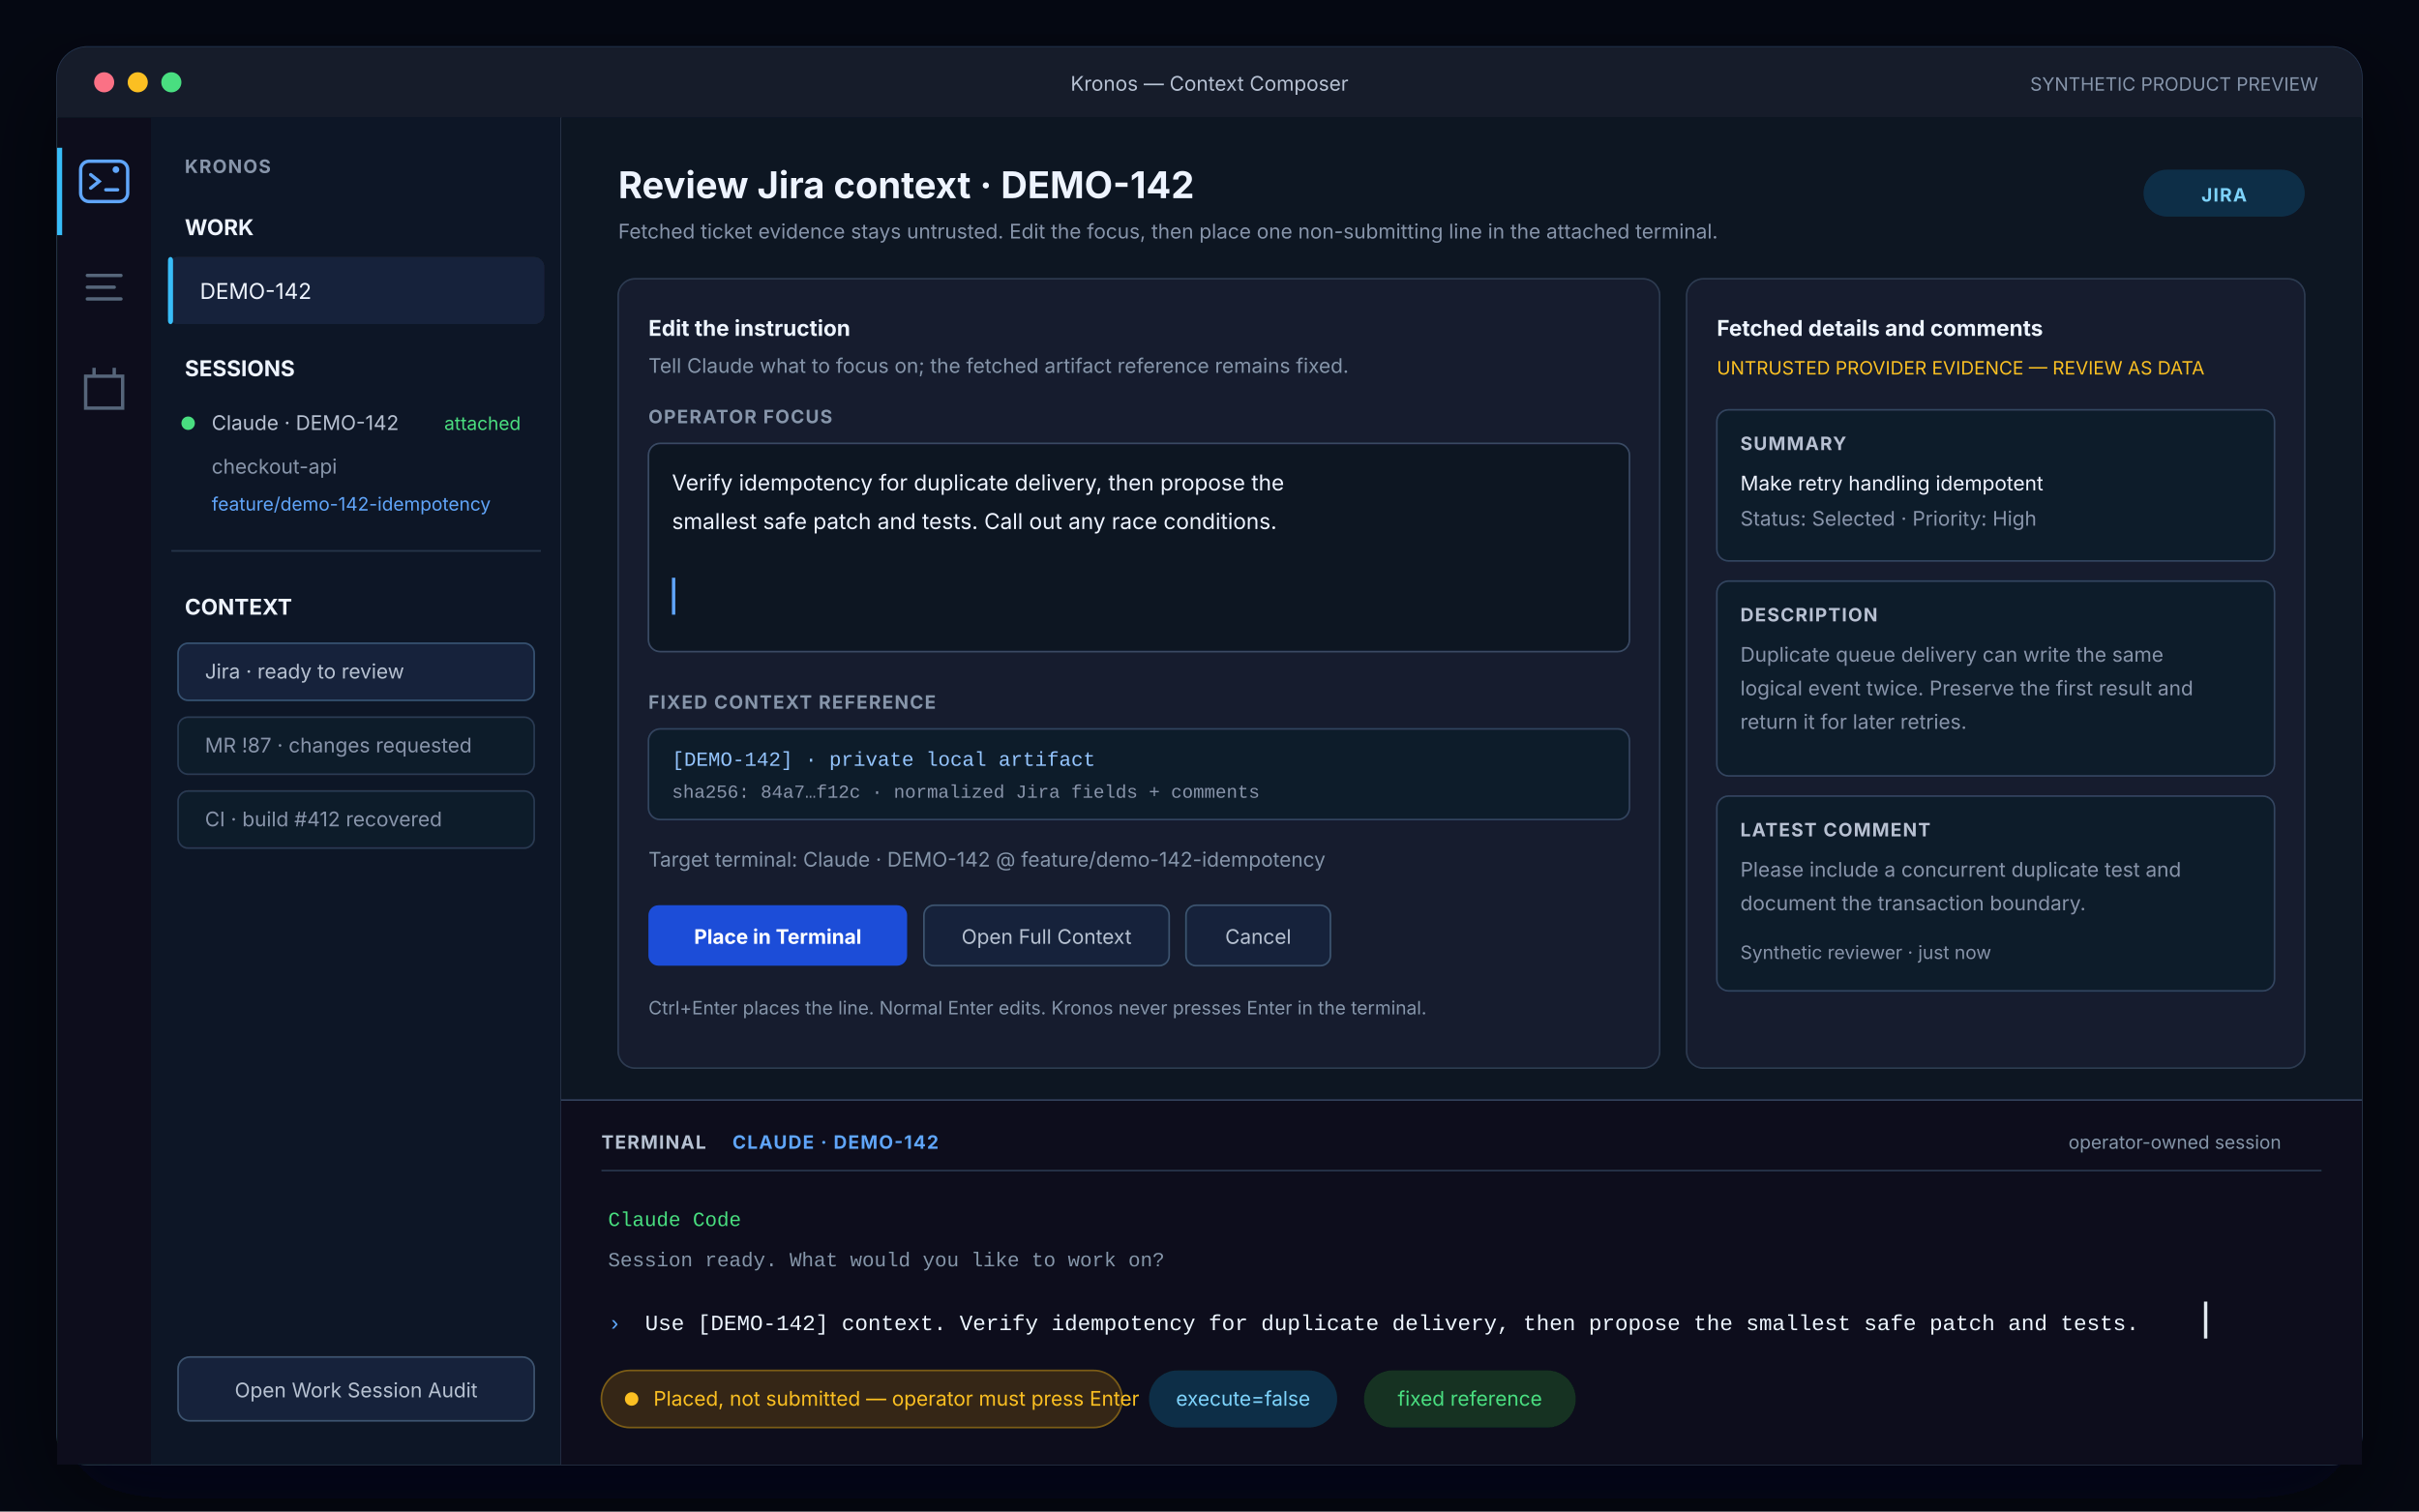
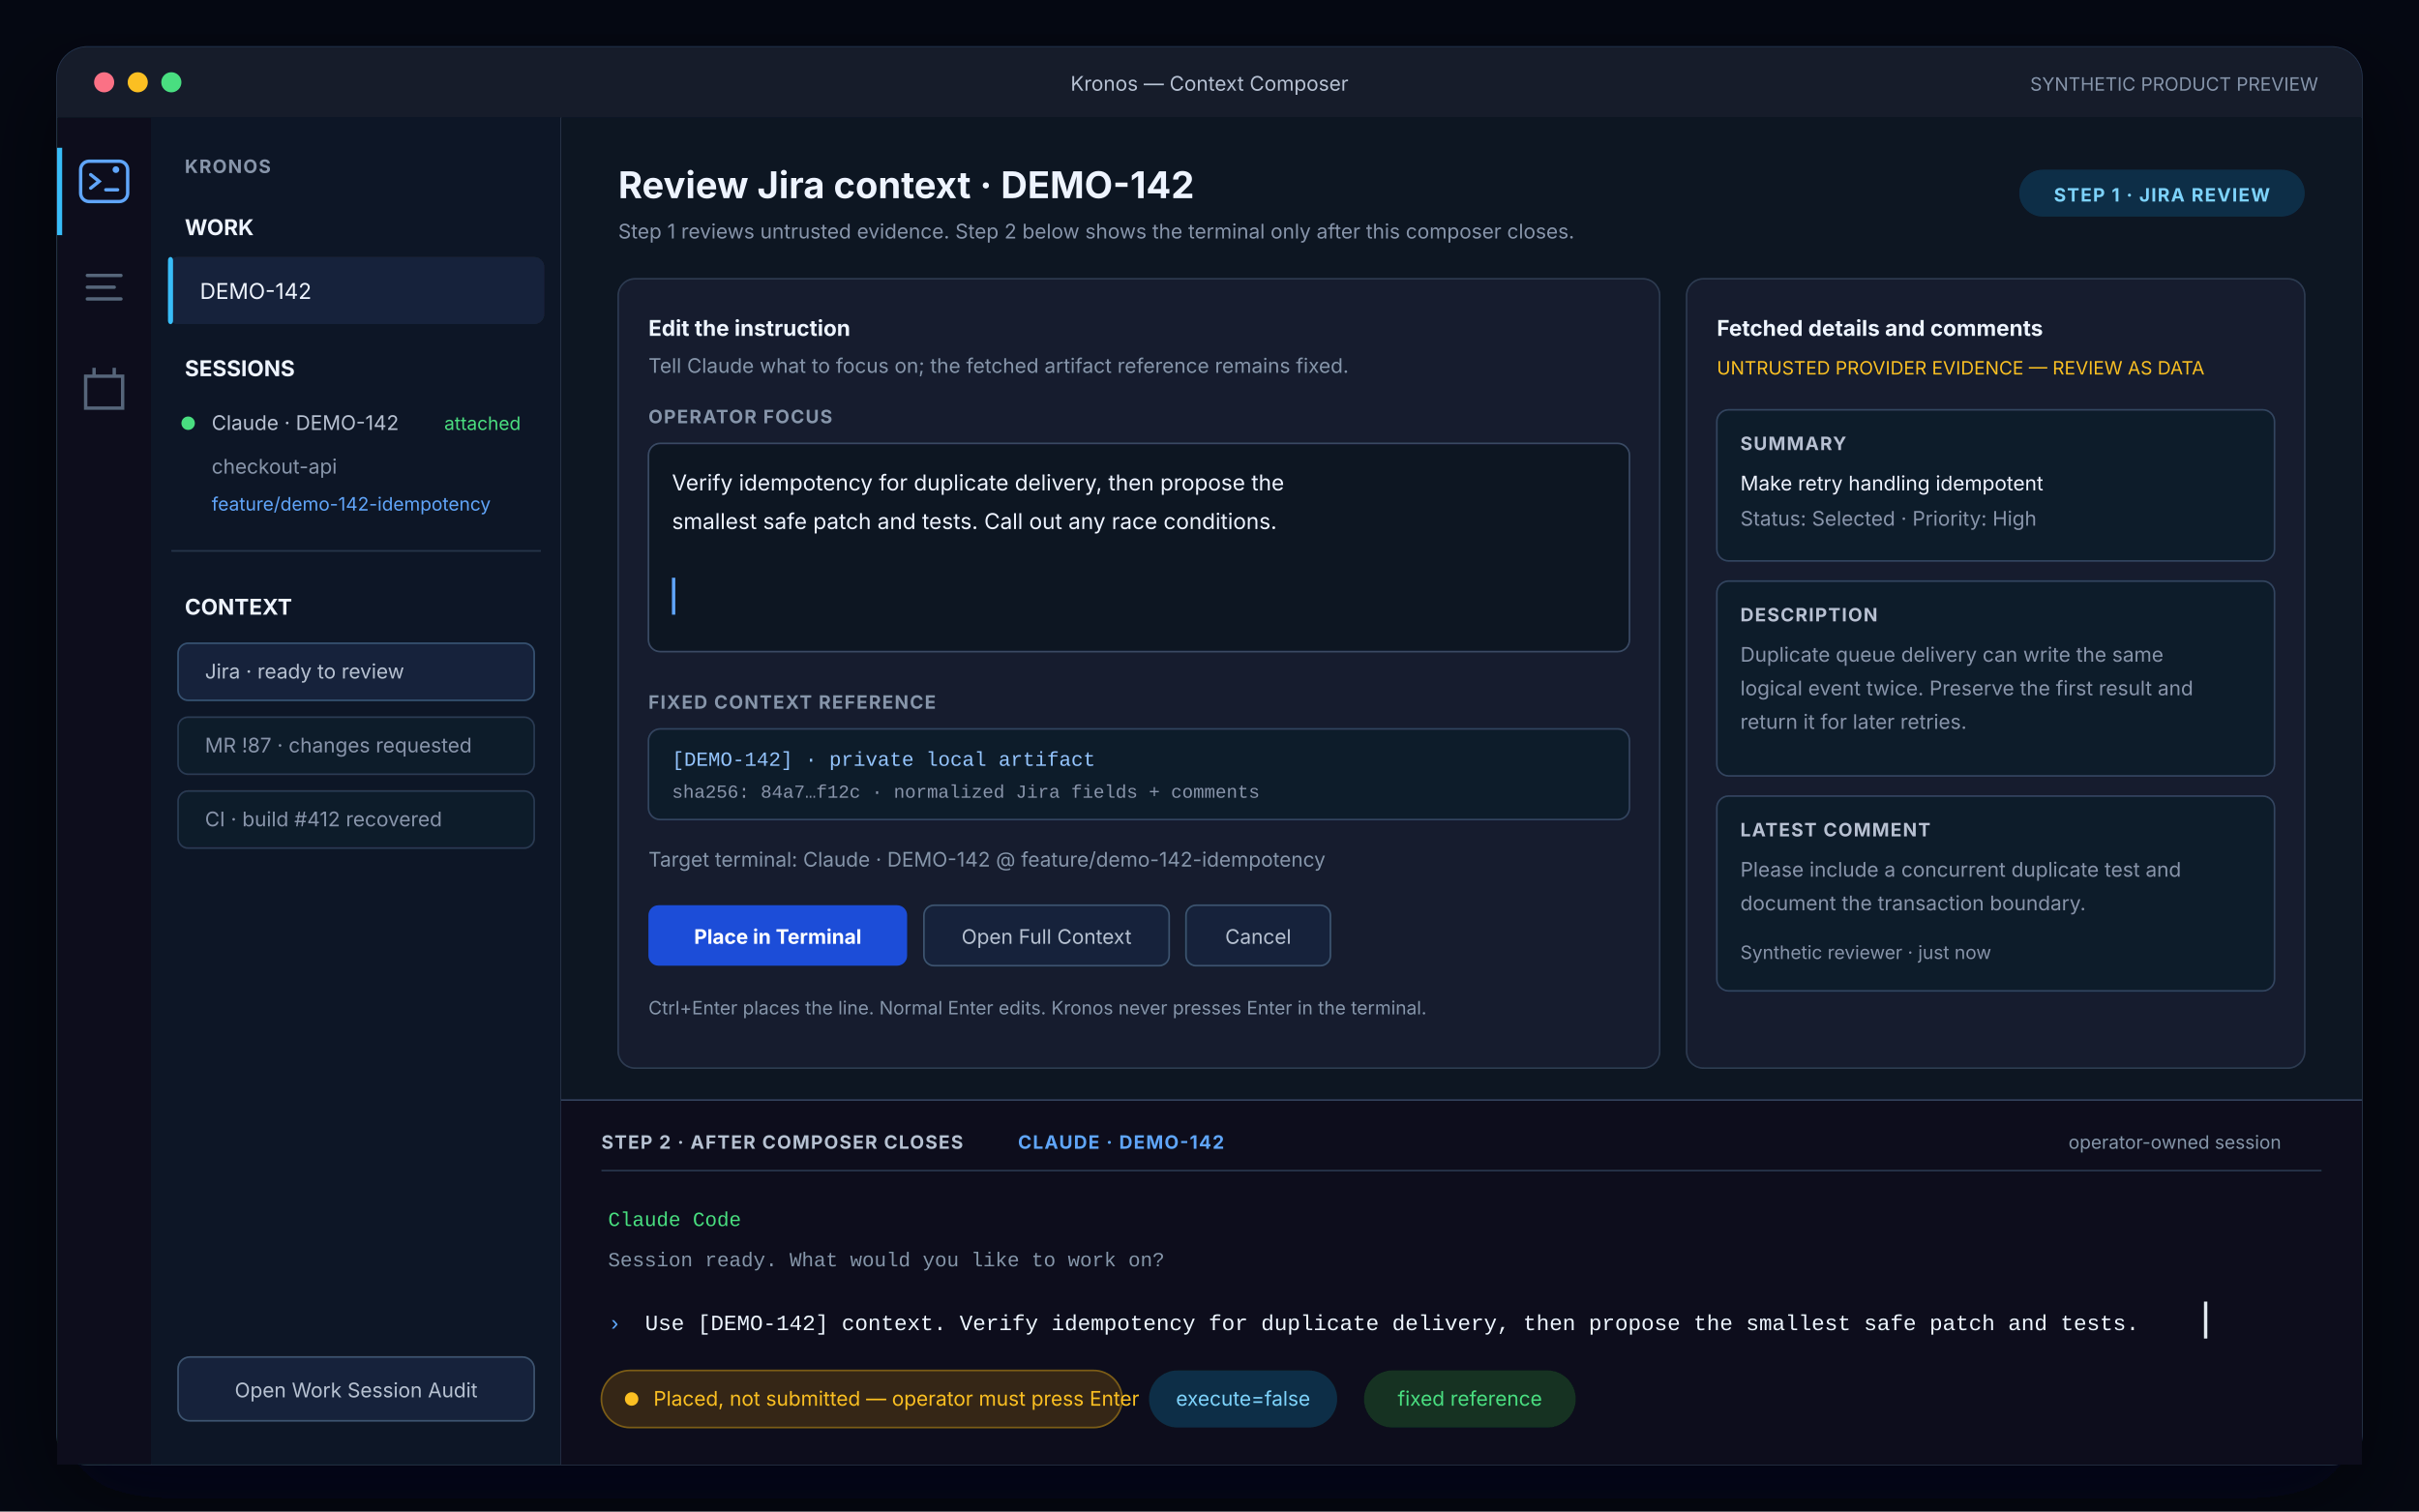
<svg xmlns="http://www.w3.org/2000/svg" viewBox="0 0 1440 900" role="img" aria-labelledby="title desc">
  <defs>
    <linearGradient id="window" x1="0" y1="0" x2="1440" y2="900" gradientUnits="userSpaceOnUse">
      <stop stop-color="#111827" />
      <stop offset="1" stop-color="#070b14" />
    </linearGradient>
    <filter id="shadow" x="-20%" y="-20%" width="140%" height="140%">
      <feDropShadow dx="0" dy="20" stdDeviation="30" flood-color="#020617" flood-opacity=".55" />
    </filter>
    <style>
      text { font-family: Inter, -apple-system, BlinkMacSystemFont, "Segoe UI", sans-serif; }
      .mono { font-family: "SFMono-Regular", Consolas, "Liberation Mono", monospace; }
      .muted { fill: #8795aa; }
      .soft { fill: #b7c1d2; }
      .strong { fill: #eef4ff; }
      .tiny { font-size: 11px; }
      .small { font-size: 12px; }
      .body { font-size: 13px; }
      .label { font-size: 11px; font-weight: 700; letter-spacing: .7px; }
      .heading { font-size: 22px; font-weight: 650; }
      .card { fill: #121c2d; stroke: #2d3a50; stroke-width: 1; }
      .field { fill: #0c1423; stroke: #3a4a63; stroke-width: 1; }
      .button { fill: #16243a; stroke: #3c536f; stroke-width: 1; }
    </style>
  </defs>
  <rect width="1440" height="900" fill="#050812" />
  <g filter="url(#shadow)">
    <rect x="34" y="28" width="1372" height="844" rx="18" fill="url(#window)" stroke="#26344c" />
    <rect x="34" y="28" width="1372" height="42" rx="18" fill="#121a2a" />
    <path d="M34 52h1372v18H34z" fill="#121a2a" />
    <circle cx="62" cy="49" r="6" fill="#fb7185" />
    <circle cx="82" cy="49" r="6" fill="#fbbf24" />
    <circle cx="102" cy="49" r="6" fill="#4ade80" />
    <text x="720" y="54" text-anchor="middle" class="small soft">Kronos — Context Composer</text>
    <text x="1380" y="54" text-anchor="end" class="tiny muted">SYNTHETIC PRODUCT PREVIEW</text>
    <rect x="34" y="70" width="56" height="802" fill="#0b111e" />
    <rect x="34" y="88" width="3" height="52" fill="#38bdf8" />
    <rect x="48" y="96" width="28" height="24" rx="5" fill="none" stroke="#60a5fa" stroke-width="2" />
    <path d="m54 104 5 4-5 4M63 113h7" fill="none" stroke="#60a5fa" stroke-width="2" stroke-linecap="round" />
    <circle cx="69" cy="101" r="2" fill="#60a5fa" />
    <path d="M52 164h20M52 171h16M52 178h20" stroke="#56657a" stroke-width="2" stroke-linecap="round" />
    <path d="M51 224h22v19H51zM56 219v5M68 219v5" fill="none" stroke="#56657a" stroke-width="2" />
    <rect x="90" y="70" width="244" height="802" fill="#0f1726" />
    <path d="M334 70v802" stroke="#29364a" />
    <text x="110" y="103" class="label muted">KRONOS</text>
    <text x="110" y="140" class="body strong" font-weight="650">WORK</text>
    <rect x="100" y="153" width="224" height="40" rx="6" fill="#19243a" />
    <rect x="100" y="153" width="3" height="40" rx="2" fill="#38bdf8" />
    <text x="119" y="178" class="body strong">DEMO-142</text>
    <text x="110" y="224" class="body strong" font-weight="650">SESSIONS</text>
    <circle cx="112" cy="252" r="4" fill="#4ade80" />
    <text x="126" y="256" class="small soft">Claude · DEMO-142</text>
    <text x="310" y="256" text-anchor="end" class="tiny" fill="#4ade80">attached</text>
    <text x="126" y="282" class="small muted">checkout-api</text>
    <text x="126" y="304" class="tiny" fill="#60a5fa">feature/demo-142-idempotency</text>
    <path d="M102 328h220" stroke="#26344a" />
    <text x="110" y="366" class="body strong" font-weight="650">CONTEXT</text>
    <rect x="106" y="383" width="212" height="34" rx="6" fill="#17243a" stroke="#365171" />
    <text x="122" y="404" class="small soft">Jira · ready to review</text>
    <rect x="106" y="427" width="212" height="34" rx="6" fill="#101a2b" stroke="#293a52" />
    <text x="122" y="448" class="small muted">MR !87 · changes requested</text>
    <rect x="106" y="471" width="212" height="34" rx="6" fill="#101a2b" stroke="#293a52" />
    <text x="122" y="492" class="small muted">CI · build #412 recovered</text>
    <rect x="106" y="808" width="212" height="38" rx="7" class="button" />
    <text x="212" y="832" text-anchor="middle" class="small soft">Open Work Session Audit</text>
    <g transform="translate(334 70)">
      <rect width="1072" height="802" fill="#0c1321" />
      <text x="34" y="48" class="heading strong">Review Jira context · DEMO-142</text>
-       <text x="34" y="72" class="small muted">Fetched ticket evidence stays untrusted. Edit the focus, then place one non-submitting line in the attached terminal.</text>
-       <rect x="942" y="31" width="96" height="28" rx="14" fill="#102f46" />
-       <text x="990" y="50" text-anchor="middle" class="label" fill="#7dd3fc">JIRA</text>
+       <text x="34" y="72" class="small muted">Step 1 reviews untrusted evidence. Step 2 below shows the terminal only after this composer closes.</text>
+       <rect x="868" y="31" width="170" height="28" rx="14" fill="#102f46" />
+       <text x="953" y="50" text-anchor="middle" class="label" fill="#7dd3fc">STEP 1 · JIRA REVIEW</text>
      <g transform="translate(34 96)">
        <rect width="620" height="470" rx="10" class="card" />
        <text x="18" y="34" class="body strong" font-weight="650">Edit the instruction</text>
        <text x="18" y="56" class="small muted">Tell Claude what to focus on; the fetched artifact reference remains fixed.</text>
        <text x="18" y="86" class="label muted">OPERATOR FOCUS</text>
        <rect x="18" y="98" width="584" height="124" rx="7" class="field" />
        <text x="32" y="126" class="body strong">Verify idempotency for duplicate delivery, then propose the</text>
        <text x="32" y="149" class="body strong">smallest safe patch and tests. Call out any race conditions.</text>
        <rect x="32" y="178" width="2" height="22" fill="#60a5fa" />
        <text x="18" y="256" class="label muted">FIXED CONTEXT REFERENCE</text>
        <rect x="18" y="268" width="584" height="54" rx="7" fill="#101a2a" stroke="#33445e" />
        <text x="32" y="290" class="small mono" fill="#93c5fd">[DEMO-142] · private local artifact</text>
        <text x="32" y="309" class="tiny mono muted">sha256: 84a7…f12c · normalized Jira fields + comments</text>
        <text x="18" y="350" class="small muted">Target terminal: Claude · DEMO-142 @ feature/demo-142-idempotency</text>
        <rect x="18" y="373" width="154" height="36" rx="6" fill="#1d4ed8" />
        <text x="95" y="396" text-anchor="middle" class="small" fill="#fff" font-weight="650">Place in Terminal</text>
        <rect x="182" y="373" width="146" height="36" rx="6" class="button" />
        <text x="255" y="396" text-anchor="middle" class="small soft">Open Full Context</text>
        <rect x="338" y="373" width="86" height="36" rx="6" class="button" />
        <text x="381" y="396" text-anchor="middle" class="small soft">Cancel</text>
        <text x="18" y="438" class="tiny muted">Ctrl+Enter places the line. Normal Enter edits. Kronos never presses Enter in the terminal.</text>
      </g>
      <g transform="translate(670 96)">
        <rect width="368" height="470" rx="10" class="card" />
        <text x="18" y="34" class="body strong" font-weight="650">Fetched details and comments</text>
        <text x="18" y="57" class="tiny" fill="#fbbf24">UNTRUSTED PROVIDER EVIDENCE — REVIEW AS DATA</text>
        <rect x="18" y="78" width="332" height="90" rx="7" fill="#101a2a" stroke="#33445e" />
        <text x="32" y="102" class="label soft">SUMMARY</text>
        <text x="32" y="126" class="small strong">Make retry handling idempotent</text>
        <text x="32" y="147" class="small muted">Status: Selected · Priority: High</text>
        <rect x="18" y="180" width="332" height="116" rx="7" fill="#101a2a" stroke="#33445e" />
        <text x="32" y="204" class="label soft">DESCRIPTION</text>
        <text x="32" y="228" class="small muted">Duplicate queue delivery can write the same</text>
        <text x="32" y="248" class="small muted">logical event twice. Preserve the first result and</text>
        <text x="32" y="268" class="small muted">return it for later retries.</text>
        <rect x="18" y="308" width="332" height="116" rx="7" fill="#101a2a" stroke="#33445e" />
        <text x="32" y="332" class="label soft">LATEST COMMENT</text>
        <text x="32" y="356" class="small muted">Please include a concurrent duplicate test and</text>
        <text x="32" y="376" class="small muted">document the transaction boundary.</text>
        <text x="32" y="405" class="tiny muted">Synthetic reviewer · just now</text>
      </g>
      <g transform="translate(0 585)">
        <rect width="1072" height="217" fill="#090f1a" />
        <path d="M0 0h1072" stroke="#30405a" />
-         <text x="24" y="29" class="label soft">TERMINAL</text>
-         <text x="102" y="29" class="label" fill="#60a5fa">CLAUDE · DEMO-142</text>
+         <text x="24" y="29" class="label soft">STEP 2 · AFTER COMPOSER CLOSES</text>
+         <text x="272" y="29" class="label" fill="#60a5fa">CLAUDE · DEMO-142</text>
        <text x="1024" y="29" text-anchor="end" class="tiny muted">operator-owned session</text>
        <path d="M24 42h1024" stroke="#26344a" />
        <text x="28" y="75" class="small mono" fill="#4ade80">Claude Code</text>
        <text x="28" y="99" class="small mono muted">Session ready. What would you like to work on?</text>
        <text x="28" y="137" class="body mono" fill="#60a5fa">›</text>
        <text x="50" y="137" class="body mono strong">Use [DEMO-142] context. Verify idempotency for duplicate delivery, then propose the smallest safe patch and tests.</text>
        <rect x="978" y="120" width="2" height="22" fill="#e2e8f0" />
        <rect x="24" y="161" width="310" height="34" rx="17" fill="#352812" stroke="#7c5b19" />
        <circle cx="42" cy="178" r="4" fill="#fbbf24" />
        <text x="55" y="182" class="small" fill="#fbbf24">Placed, not submitted — operator must press Enter</text>
        <rect x="350" y="161" width="112" height="34" rx="17" fill="#102f46" />
        <text x="406" y="182" text-anchor="middle" class="small" fill="#7dd3fc">execute=false</text>
        <rect x="478" y="161" width="126" height="34" rx="17" fill="#153322" />
        <text x="541" y="182" text-anchor="middle" class="small" fill="#4ade80">fixed reference</text>
      </g>
    </g>
  </g>
</svg>
